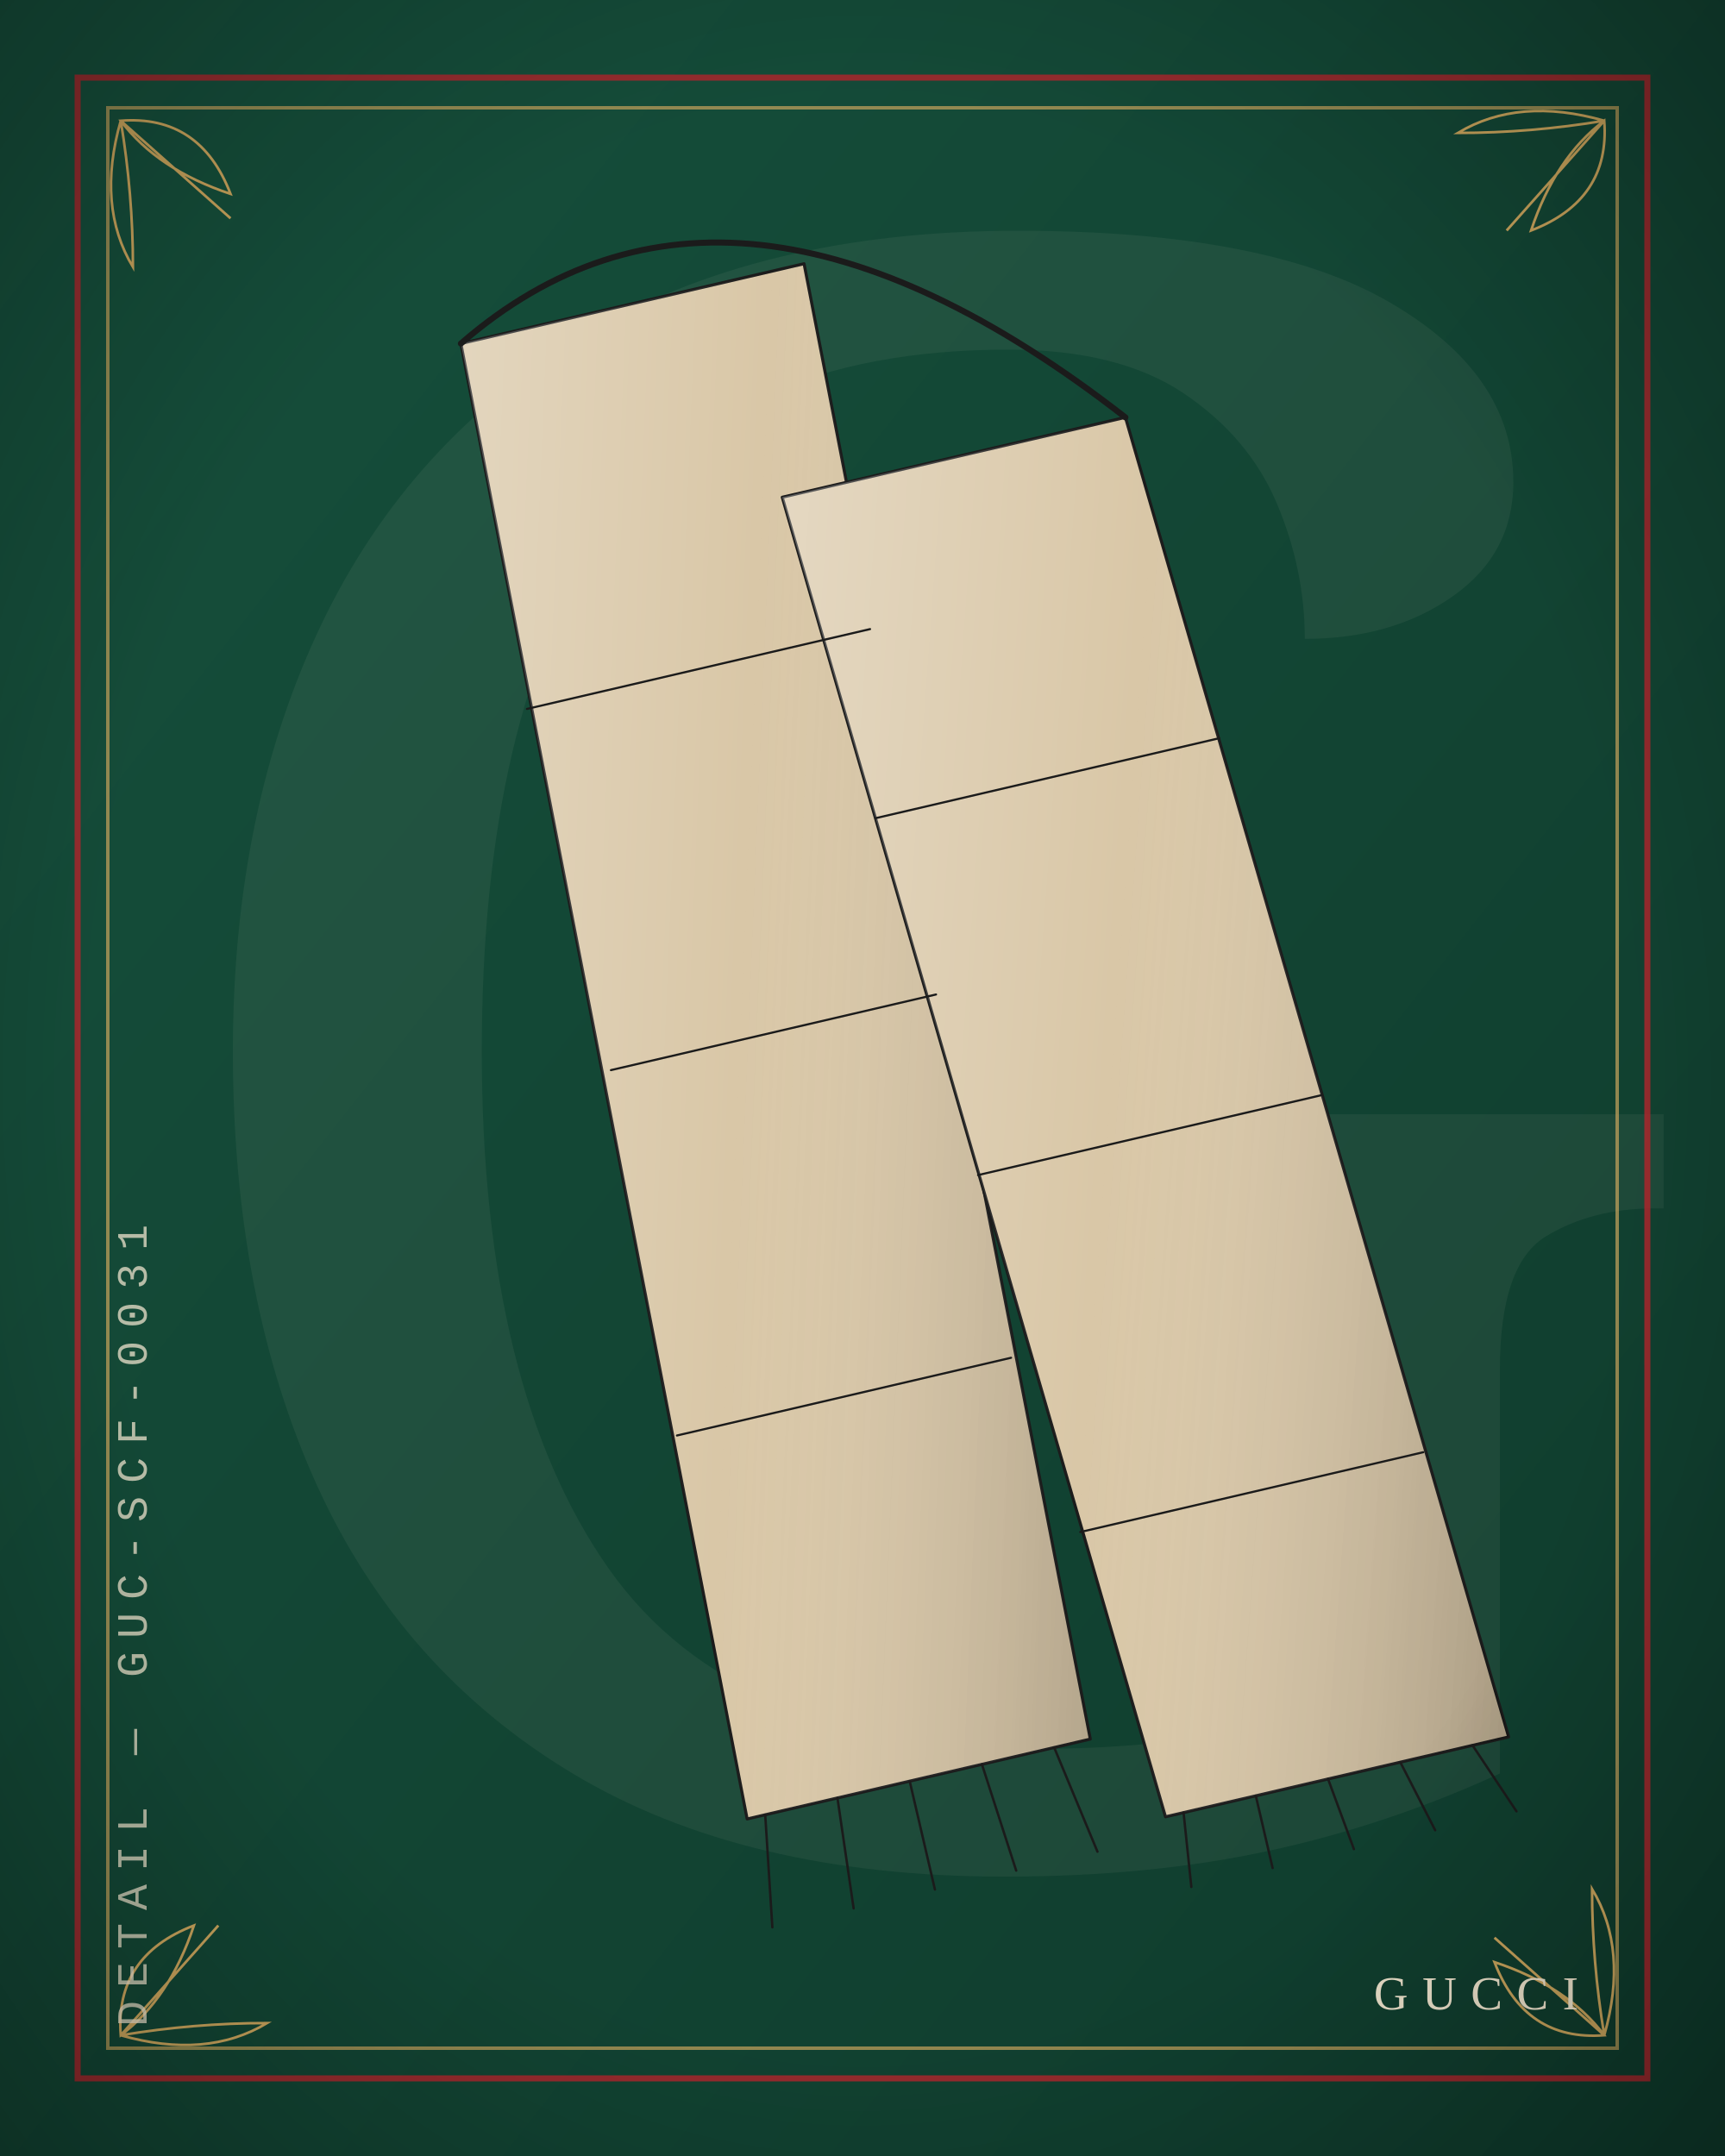
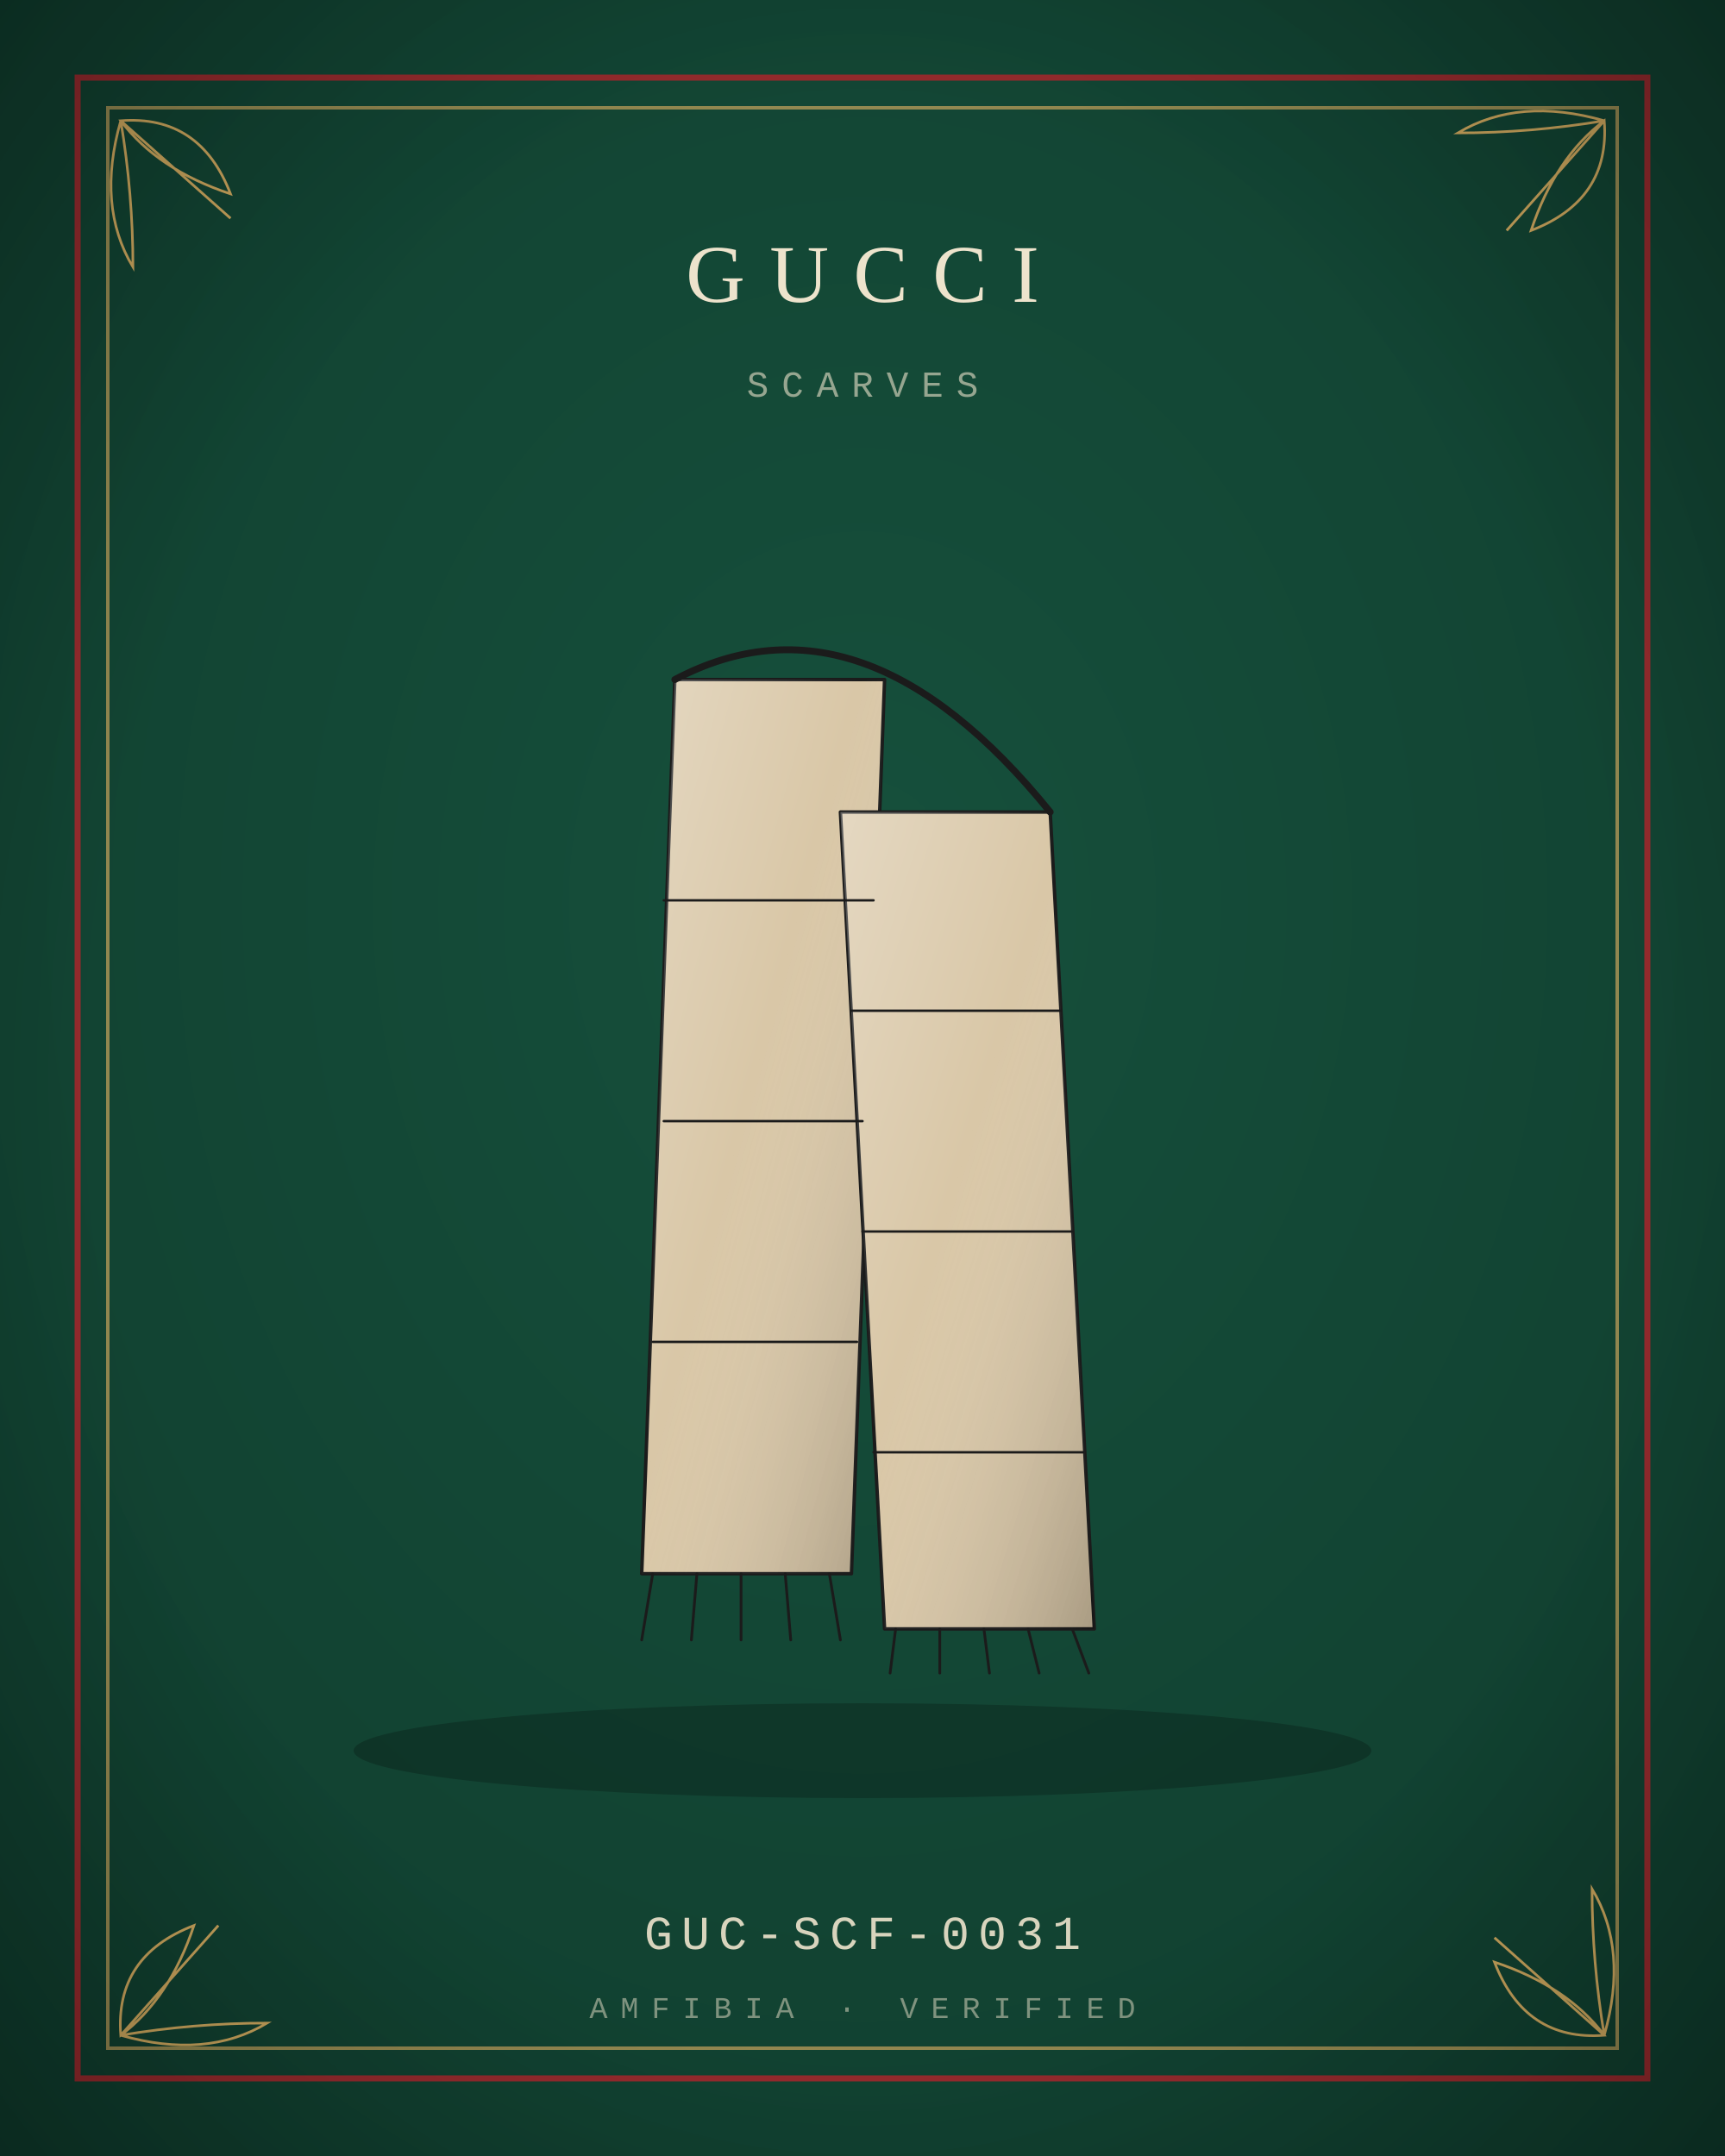
<svg xmlns="http://www.w3.org/2000/svg" viewBox="0 0 400 500" width="800" height="1000">
  <defs>
    <radialGradient id="bg" cx="50%" cy="42%" r="80%">
      <stop offset="0" stop-color="#16503C" />
      <stop offset="1" stop-color="#0F3B2C" />
    </radialGradient>
    <linearGradient id="bgd" x1="0" y1="0" x2="1" y2="1">
      <stop offset="0" stop-color="#16503C" />
      <stop offset="1" stop-color="#0F3B2C" />
    </linearGradient>
    <linearGradient id="sheen" x1="0" y1="0" x2="1" y2="1">
      <stop offset="0" stop-color="#fff" stop-opacity=".30" />
      <stop offset=".45" stop-color="#fff" stop-opacity="0" />
      <stop offset="1" stop-color="#000" stop-opacity=".22" />
    </linearGradient>
    <linearGradient id="multi" x1="0" y1="0" x2="1" y2="1">
      <stop offset="0" stop-color="#B3122E" />
      <stop offset=".35" stop-color="#C9A227" />
      <stop offset=".7" stop-color="#2F5D46" />
      <stop offset="1" stop-color="#3557A0" />
    </linearGradient>
    <radialGradient id="vig" cx="50%" cy="50%" r="75%">
      <stop offset=".6" stop-color="#000" stop-opacity="0" />
      <stop offset="1" stop-color="#000" stop-opacity=".35" />
    </radialGradient>
  </defs>
-   <rect width="400" height="500" fill="url(#bgd)" />
-   <text x="210" y="430" text-anchor="middle" font-family="Georgia, serif" font-size="520" fill="#EDE3CC" opacity="0.06">G</text>
+   <rect width="400" height="500" fill="url(#bg)" />
  <rect x="18" y="18" width="364" height="464" fill="none" stroke="#B5242C" stroke-width="1.4" opacity="0.8" />
  <rect x="25" y="25" width="350" height="450" fill="none" stroke="#C9A45C" stroke-width="0.8" opacity="0.7" />
  <path transform="translate(28 28) rotate(45) scale(1)" d="M0 0 Q12 -14 30 -6 Q14 2 0 0 Z M0 0 Q14 10 26 22 Q10 18 0 0 Z M0 0 L34 -2" fill="none" stroke="#C9A45C" stroke-width="1.2" vector-effect="non-scaling-stroke" />
  <path transform="translate(372 28) rotate(135) scale(1)" d="M0 0 Q12 -14 30 -6 Q14 2 0 0 Z M0 0 Q14 10 26 22 Q10 18 0 0 Z M0 0 L34 -2" fill="none" stroke="#C9A45C" stroke-width="1.2" vector-effect="non-scaling-stroke" />
  <path transform="translate(28 472) rotate(-45) scale(1)" d="M0 0 Q12 -14 30 -6 Q14 2 0 0 Z M0 0 Q14 10 26 22 Q10 18 0 0 Z M0 0 L34 -2" fill="none" stroke="#C9A45C" stroke-width="1.2" vector-effect="non-scaling-stroke" />
  <path transform="translate(372 472) rotate(-135) scale(1)" d="M0 0 Q12 -14 30 -6 Q14 2 0 0 Z M0 0 Q14 10 26 22 Q10 18 0 0 Z M0 0 L34 -2" fill="none" stroke="#C9A45C" stroke-width="1.2" vector-effect="non-scaling-stroke" />
-   <g transform="rotate(-13.1 200 250) translate(6 20) scale(2.15)">
-     <path d="M66 20 L104 20 L98 182 L60 182 Z" fill="#D9C7A7" stroke="#1B1B1B" stroke-width="1.4" stroke-linejoin="round" stroke-linecap="round" vector-effect="non-scaling-stroke" />
+   <ellipse cx="200" cy="406" rx="118" ry="11" fill="#000" opacity="0.22" />
+   <g transform="translate(72 132) scale(1.28)">
+     <path d="M66 20 L104 20 L98 182 L60 182 Z" fill="#D9C7A7" stroke="#1B1B1B" stroke-width="1.6" stroke-linejoin="round" stroke-linecap="round" vector-effect="non-scaling-stroke" />
    <path d="M66 20 L104 20 L98 182 L60 182 Z" fill="url(#sheen)" stroke="none" />
-     <path d="M96 44 L134 44 L142 192 L104 192 Z" fill="#D9C7A7" stroke="#1B1B1B" stroke-width="1.4" stroke-linejoin="round" stroke-linecap="round" vector-effect="non-scaling-stroke" />
+     <path d="M96 44 L134 44 L142 192 L104 192 Z" fill="#D9C7A7" stroke="#1B1B1B" stroke-width="1.6" stroke-linejoin="round" stroke-linecap="round" vector-effect="non-scaling-stroke" />
    <path d="M96 44 L134 44 L142 192 L104 192 Z" fill="url(#sheen)" stroke="none" />
-     <path d="M66 20 Q100 2 134 44" fill="none" stroke="#1B1B1B" stroke-width="2.8" stroke-linejoin="round" stroke-linecap="round" vector-effect="non-scaling-stroke" />
-     <path d="M64 60 L102 60 M64 100 L100 100 M62 140 L99 140 M98 80 L136 80 M100 120 L138 120 M102 160 L140 160" fill="none" stroke="#1B1B1B" stroke-width="0.98" stroke-linejoin="round" stroke-linecap="round" vector-effect="non-scaling-stroke" />
-     <path d="M62 182 L60 194 M70 182 L69 194 M78 182 L78 194 M86 182 L87 194 M94 182 L96 194 M106 192 L105 200 M114 192 L114 200 M122 192 L123 200 M130 192 L132 200 M138 192 L141 200" fill="none" stroke="#1B1B1B" stroke-width="1.12" stroke-linejoin="round" stroke-linecap="round" vector-effect="non-scaling-stroke" />
-   </g>
-   <g transform="translate(34 470) rotate(-90)">
-     <text x="0" y="0" text-anchor="start" font-family="'Courier New', Courier, monospace" font-size="10" letter-spacing="3" fill="#EDE3CC" opacity="0.75">DETAIL — GUC-SCF-0031</text>
+     <path d="M66 20 Q100 2 134 44" fill="none" stroke="#1B1B1B" stroke-width="3.2" stroke-linejoin="round" stroke-linecap="round" vector-effect="non-scaling-stroke" />
+     <path d="M64 60 L102 60 M64 100 L100 100 M62 140 L99 140 M98 80 L136 80 M100 120 L138 120 M102 160 L140 160" fill="none" stroke="#1B1B1B" stroke-width="1.12" stroke-linejoin="round" stroke-linecap="round" vector-effect="non-scaling-stroke" />
+     <path d="M62 182 L60 194 M70 182 L69 194 M78 182 L78 194 M86 182 L87 194 M94 182 L96 194 M106 192 L105 200 M114 192 L114 200 M122 192 L123 200 M130 192 L132 200 M138 192 L141 200" fill="none" stroke="#1B1B1B" stroke-width="1.28" stroke-linejoin="round" stroke-linecap="round" vector-effect="non-scaling-stroke" />
  </g>
  <g>
-     <text x="366" y="466" text-anchor="end" font-size="11" fill="#EDE3CC" font-family="Georgia, 'Times New Roman', serif" font-weight="400" letter-spacing="3.3">GUCCI</text>
+     <text x="200" y="70" text-anchor="middle" font-size="19" fill="#EDE3CC" font-family="Georgia, 'Times New Roman', serif" font-weight="400" letter-spacing="5.7">GUCCI</text>
  </g>
+   <text x="200" y="92" text-anchor="middle" font-family="'Courier New', Courier, monospace" font-size="8.5" letter-spacing="3" fill="#EDE3CC" opacity="0.6">SCARVES</text>
+   <text x="200" y="452" text-anchor="middle" font-family="'Courier New', Courier, monospace" font-size="11" letter-spacing="2" fill="#EDE3CC" opacity="0.9">GUC-SCF-0031</text>
+   <text x="200" y="468" text-anchor="middle" font-family="'Courier New', Courier, monospace" font-size="7" letter-spacing="3" fill="#EDE3CC" opacity="0.5">AMFIBIA · VERIFIED</text>
  <rect width="400" height="500" fill="url(#vig)" />
</svg>
